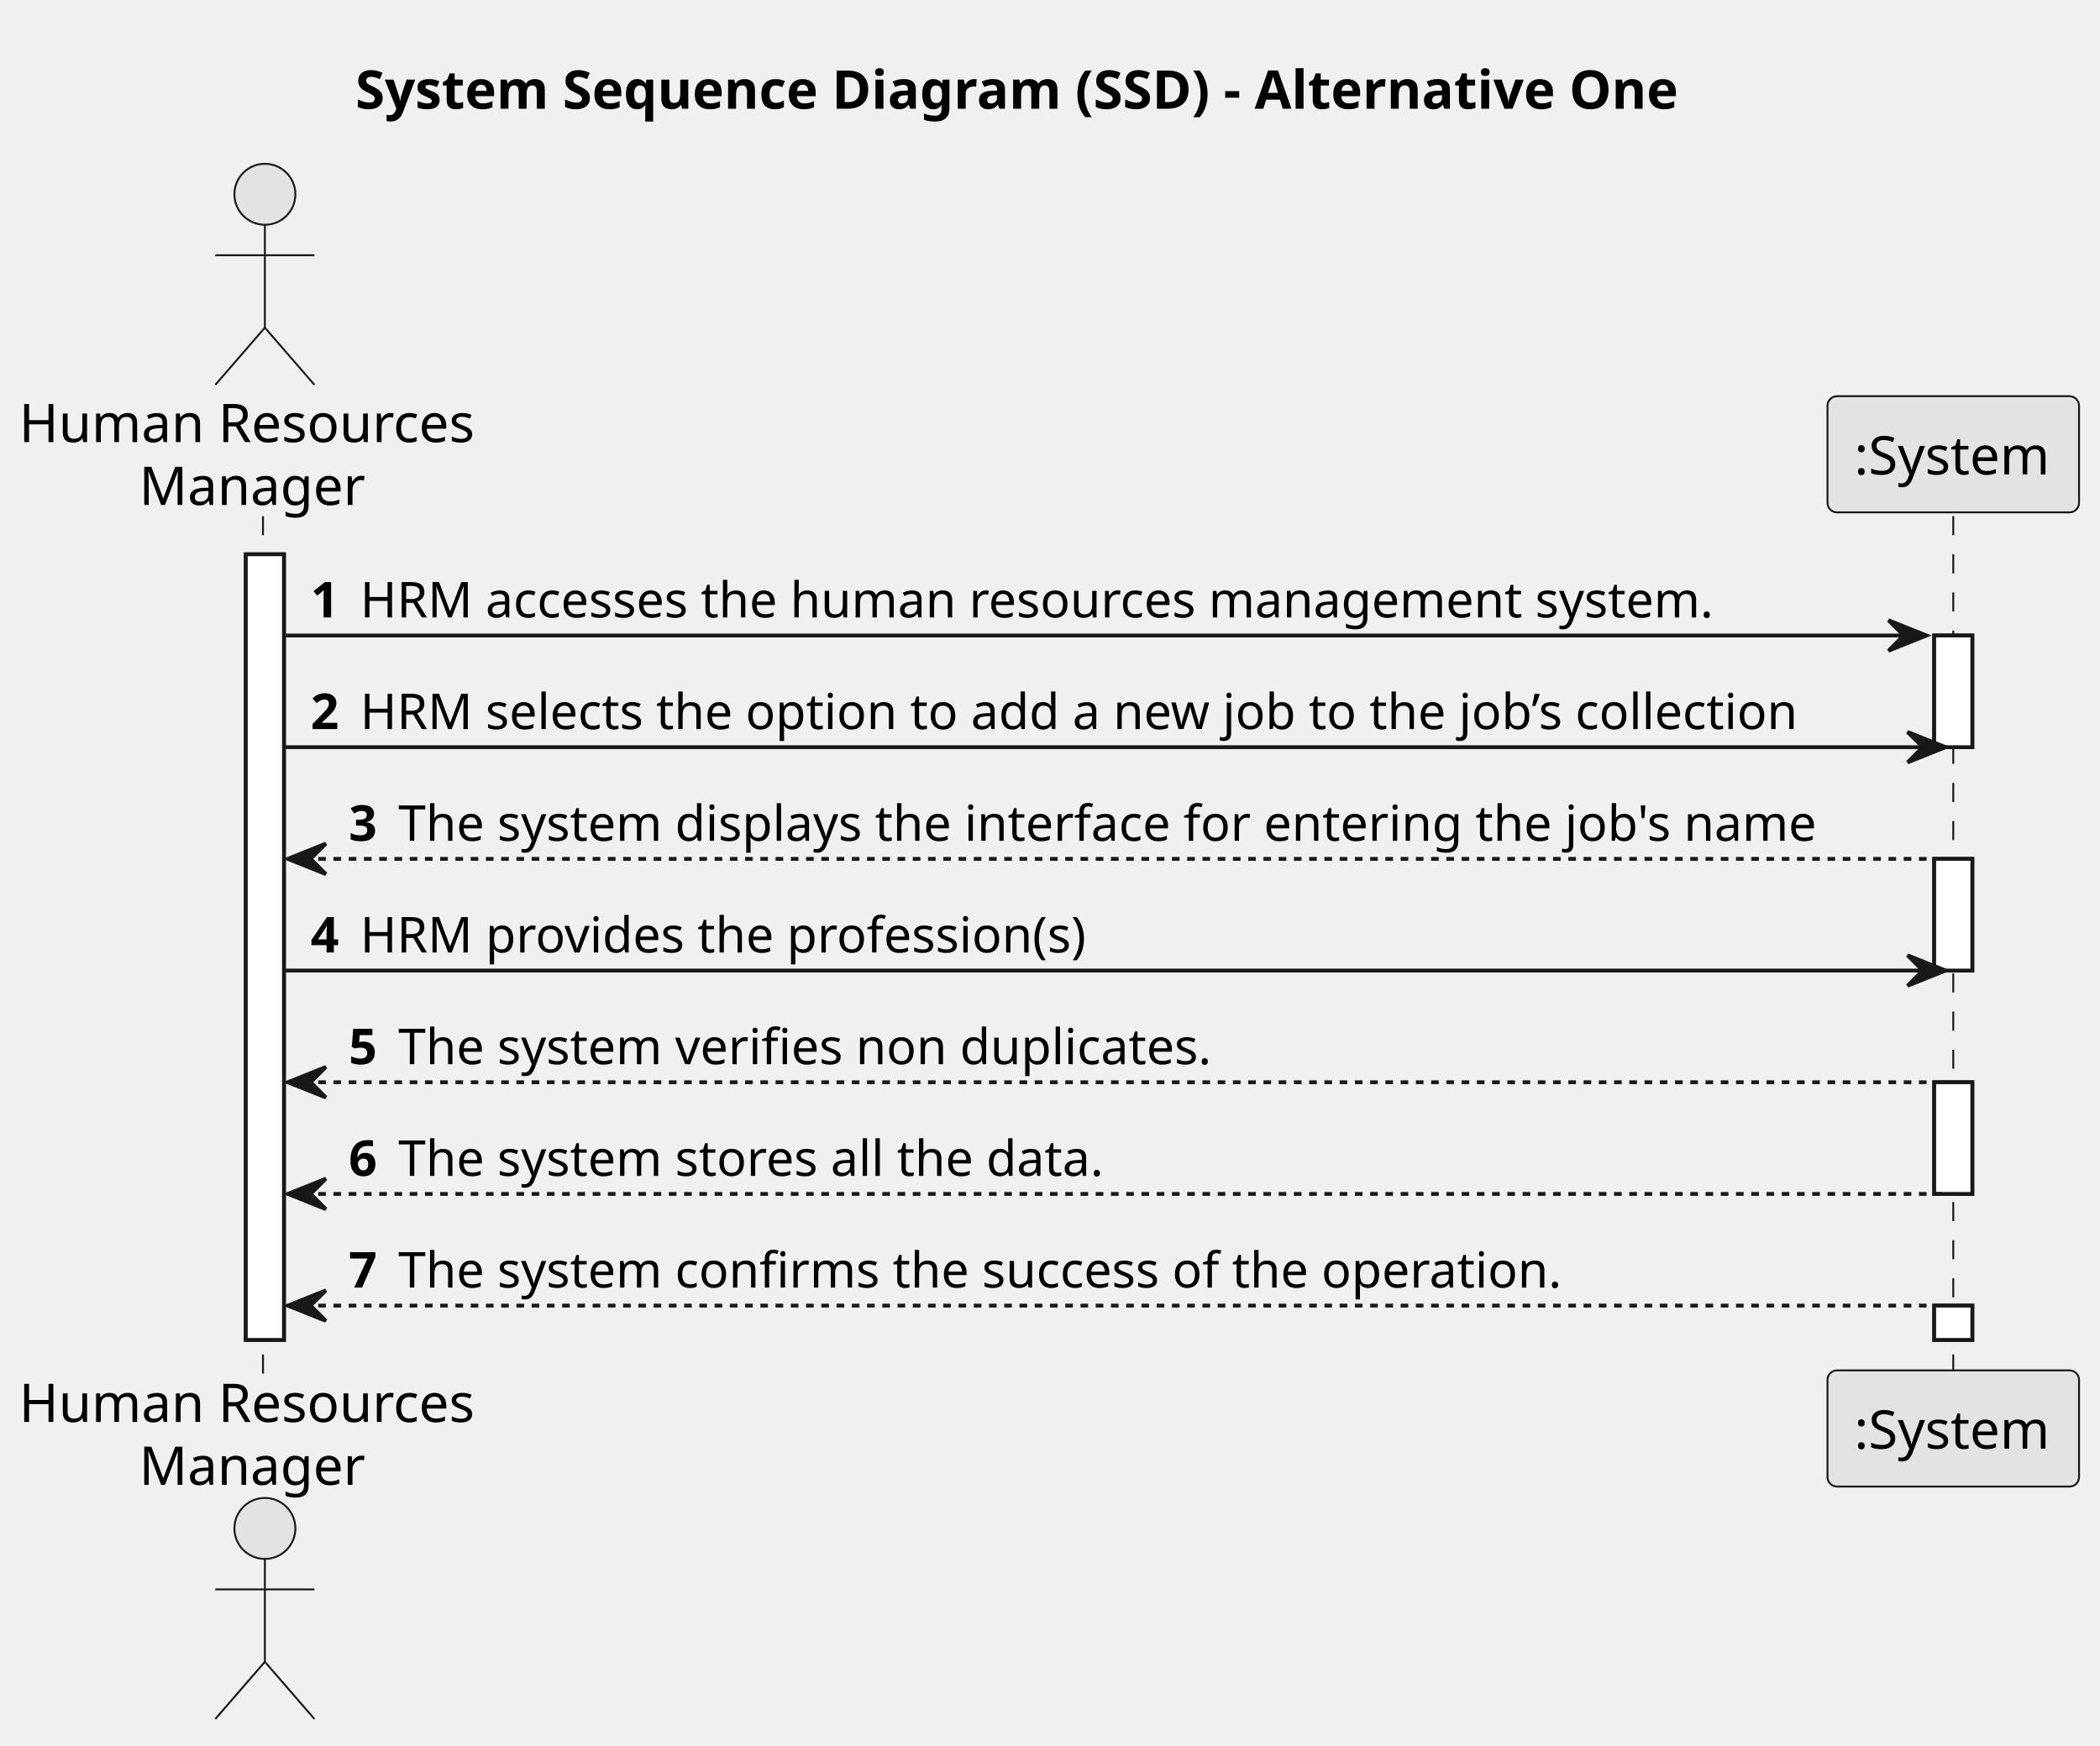
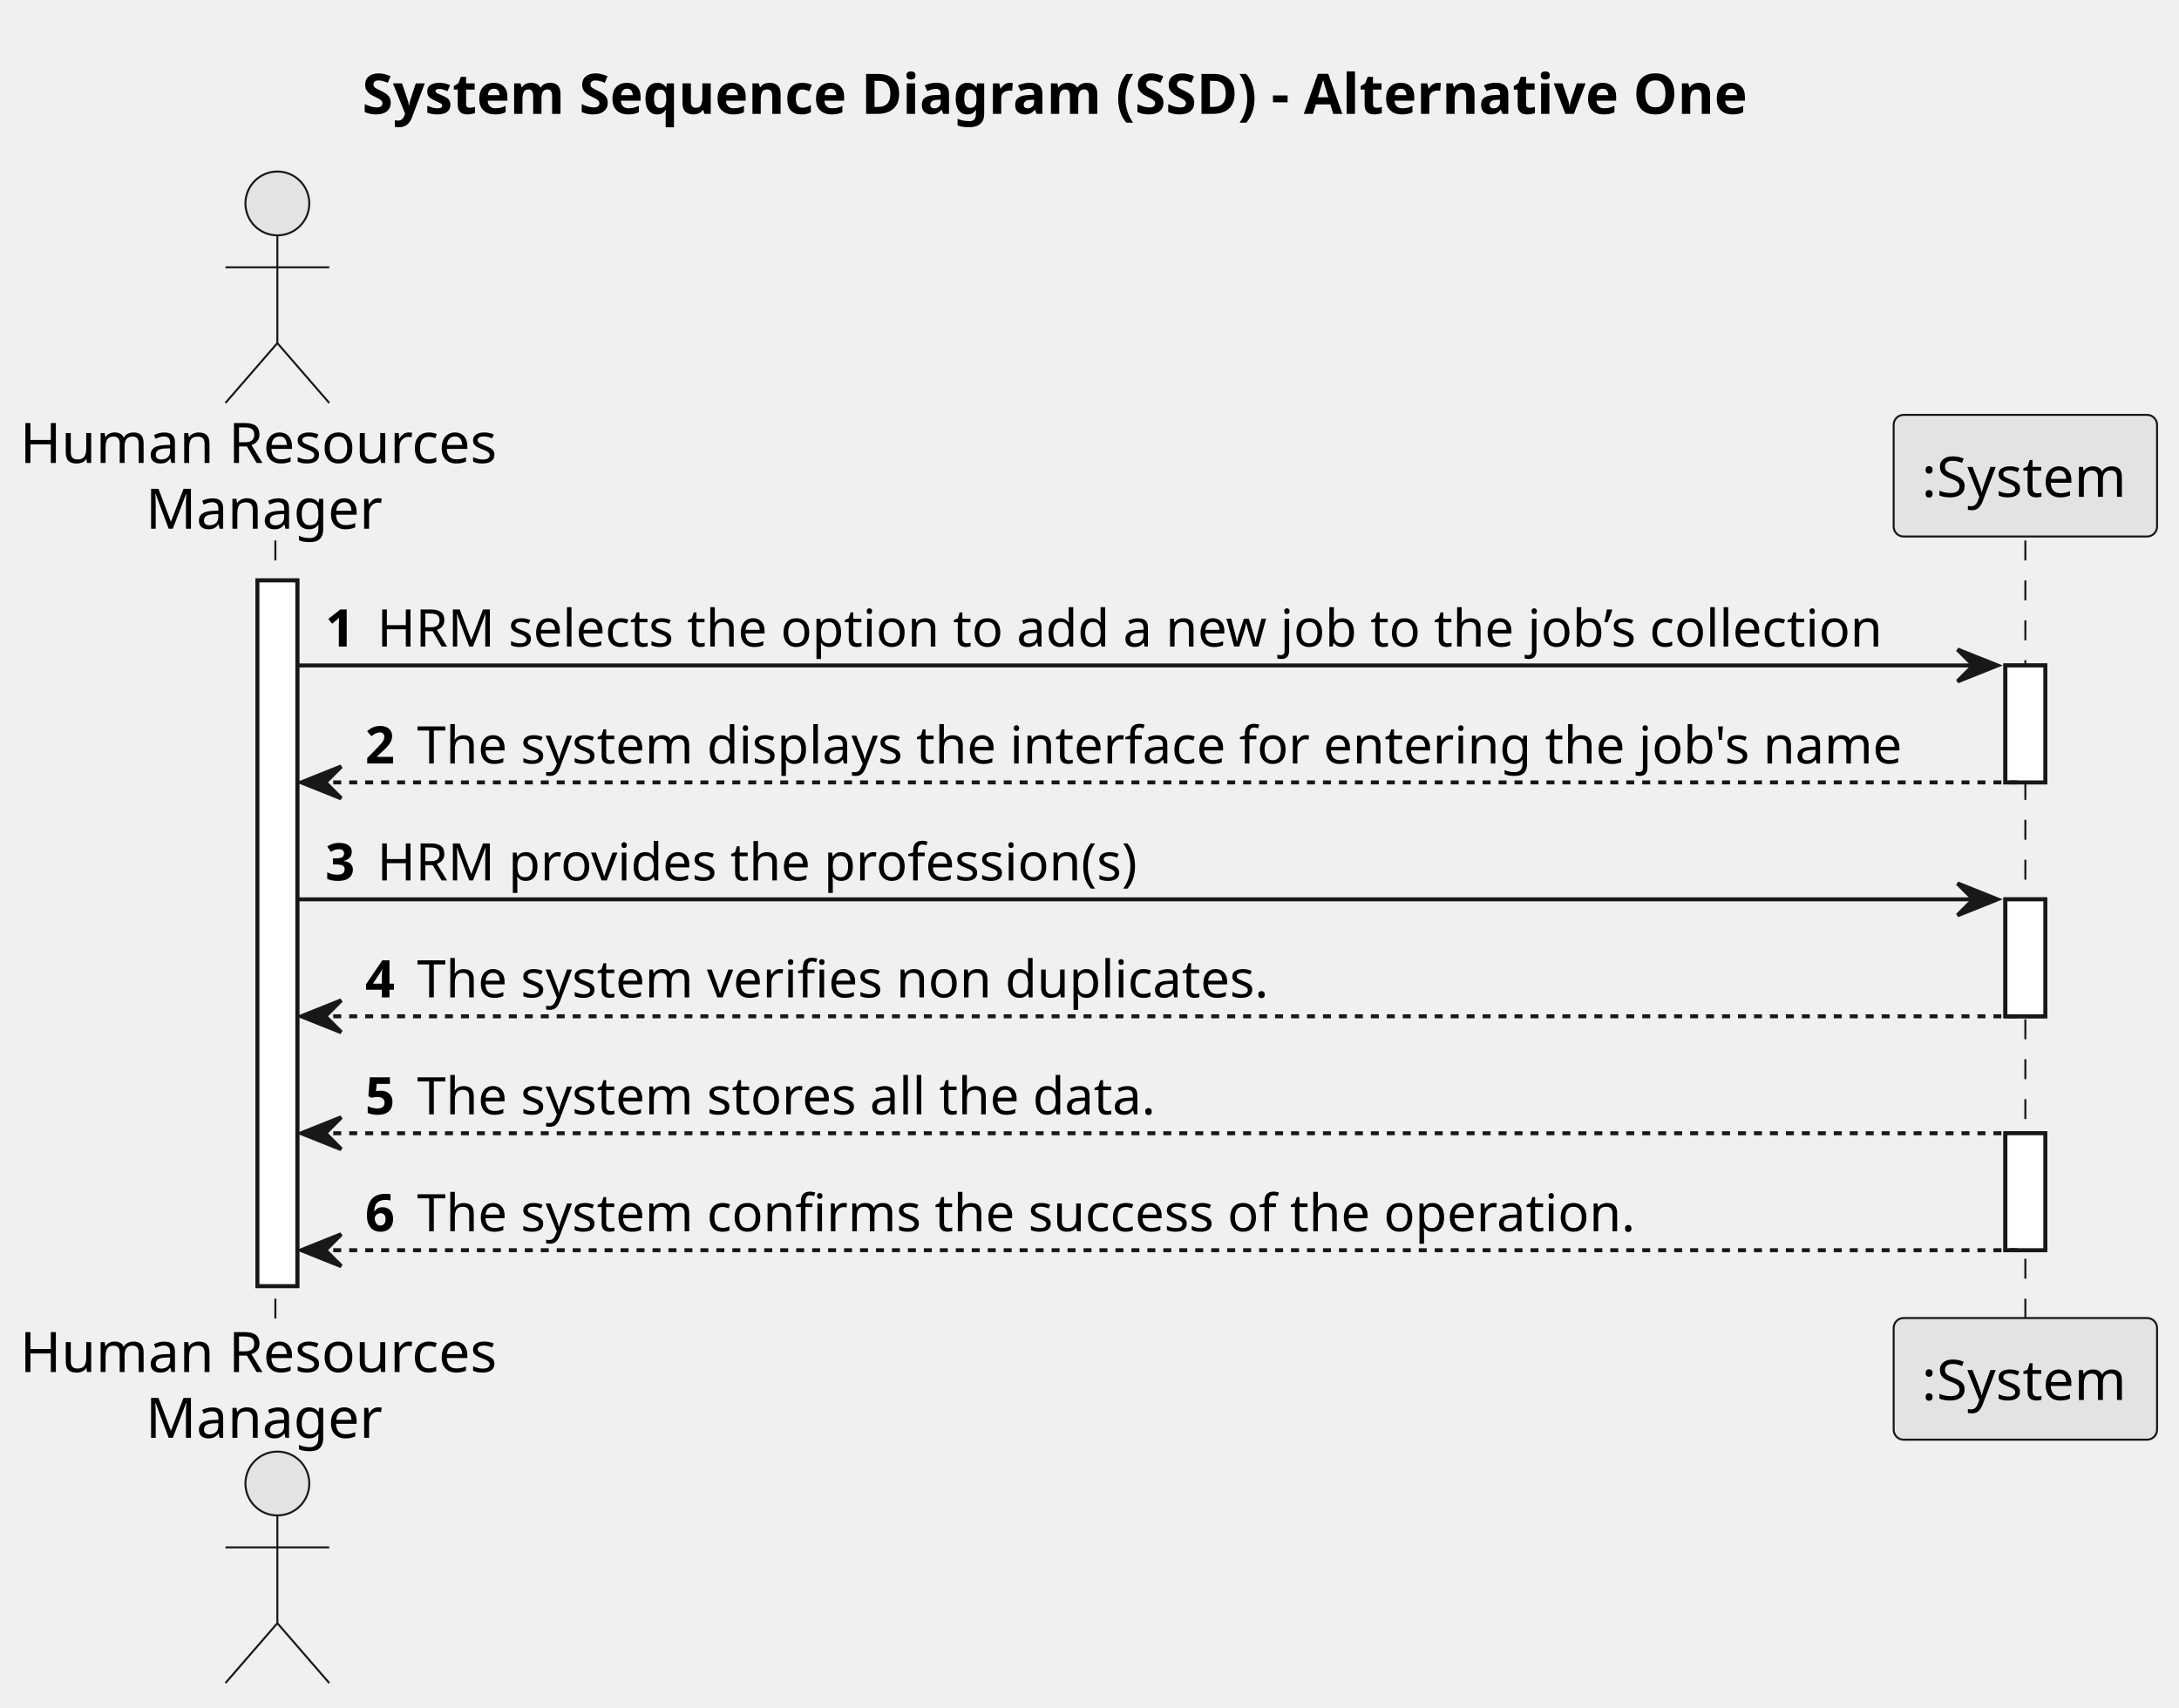
- <svg xmlns="http://www.w3.org/2000/svg" contentStyleType="text/css" height="458px" preserveAspectRatio="none" style="width:551px;height:458px;background:#FFFFFF;" version="1.1" viewBox="0 0 551 458" width="551px" zoomAndPan="magnify">
+ <svg xmlns="http://www.w3.org/2000/svg" contentStyleType="text/css" height="428px" preserveAspectRatio="none" style="width:546px;height:428px;background:#FFFFFF;" version="1.1" viewBox="0 0 546 428" width="546px" zoomAndPan="magnify">
  <defs />
  <g>
-     <text fill="#000000" font-family="sans-serif" font-size="14" font-weight="bold" lengthAdjust="spacing" textLength="363" x="93.25" y="28.535">System Sequence Diagram (SSD) - Alternative One</text>
-     <rect fill="#FFFFFF" height="206.174" style="stroke:#181818;stroke-width:1.0;" width="10" x="64.5" y="145.465" />
-     <rect fill="#FFFFFF" height="29.311" style="stroke:#181818;stroke-width:1.0;" width="10" x="507.5" y="166.775" />
-     <rect fill="#FFFFFF" height="29.311" style="stroke:#181818;stroke-width:1.0;" width="10" x="507.5" y="225.397" />
-     <rect fill="#FFFFFF" height="29.311" style="stroke:#181818;stroke-width:1.0;" width="10" x="507.5" y="284.018" />
-     <rect fill="#FFFFFF" height="9" style="stroke:#181818;stroke-width:1.0;" width="10" x="507.5" y="342.639" />
-     <line style="stroke:#181818;stroke-width:0.5;stroke-dasharray:5.0,5.0;" x1="69" x2="69" y1="135.465" y2="360.639" />
-     <line style="stroke:#181818;stroke-width:0.5;stroke-dasharray:5.0,5.0;" x1="512.5" x2="512.5" y1="135.465" y2="360.639" />
+     <text fill="#000000" font-family="sans-serif" font-size="14" font-weight="bold" lengthAdjust="spacing" textLength="363" x="90.75" y="28.535">System Sequence Diagram (SSD) - Alternative One</text>
+     <rect fill="#FFFFFF" height="176.863" style="stroke:#181818;stroke-width:1.0;" width="10" x="64.5" y="145.465" />
+     <rect fill="#FFFFFF" height="29.311" style="stroke:#181818;stroke-width:1.0;" width="10" x="502.5" y="166.775" />
+     <rect fill="#FFFFFF" height="29.311" style="stroke:#181818;stroke-width:1.0;" width="10" x="502.5" y="225.397" />
+     <rect fill="#FFFFFF" height="29.311" style="stroke:#181818;stroke-width:1.0;" width="10" x="502.5" y="284.018" />
+     <line style="stroke:#181818;stroke-width:0.5;stroke-dasharray:5.0,5.0;" x1="69" x2="69" y1="135.465" y2="331.328" />
+     <line style="stroke:#181818;stroke-width:0.5;stroke-dasharray:5.0,5.0;" x1="507.5" x2="507.5" y1="135.465" y2="331.328" />
    <text fill="#000000" font-family="sans-serif" font-size="14" lengthAdjust="spacing" textLength="123" x="5" y="116.023">Human Resources</text>
    <text fill="#000000" font-family="sans-serif" font-size="14" lengthAdjust="spacing" textLength="60" x="36.5" y="132.512">Manager</text>
    <ellipse cx="69.5" cy="50.988" fill="#E3E3E3" rx="8" ry="8" style="stroke:#181818;stroke-width:0.5;" />
    <path d="M69.5,58.988 L69.5,85.988 M56.5,66.988 L82.5,66.988 M69.5,85.988 L56.5,100.988 M69.5,85.988 L82.5,100.988 " fill="none" style="stroke:#181818;stroke-width:0.5;" />
-     <text fill="#000000" font-family="sans-serif" font-size="14" lengthAdjust="spacing" textLength="123" x="5" y="373.174">Human Resources</text>
-     <text fill="#000000" font-family="sans-serif" font-size="14" lengthAdjust="spacing" textLength="60" x="36.5" y="389.662">Manager</text>
-     <ellipse cx="69.5" cy="401.115" fill="#E3E3E3" rx="8" ry="8" style="stroke:#181818;stroke-width:0.5;" />
-     <path d="M69.5,409.115 L69.5,436.115 M56.5,417.115 L82.5,417.115 M69.5,436.115 L56.5,451.115 M69.5,436.115 L82.5,451.115 " fill="none" style="stroke:#181818;stroke-width:0.5;" />
-     <rect fill="#E3E3E3" height="30.488" rx="2.5" ry="2.5" style="stroke:#181818;stroke-width:0.5;" width="66" x="479.5" y="103.977" />
-     <text fill="#000000" font-family="sans-serif" font-size="14" lengthAdjust="spacing" textLength="52" x="486.5" y="124.512">:System</text>
-     <rect fill="#E3E3E3" height="30.488" rx="2.5" ry="2.5" style="stroke:#181818;stroke-width:0.5;" width="66" x="479.5" y="359.639" />
-     <text fill="#000000" font-family="sans-serif" font-size="14" lengthAdjust="spacing" textLength="52" x="486.5" y="380.174">:System</text>
-     <rect fill="#FFFFFF" height="206.174" style="stroke:#181818;stroke-width:1.0;" width="10" x="64.5" y="145.465" />
-     <rect fill="#FFFFFF" height="29.311" style="stroke:#181818;stroke-width:1.0;" width="10" x="507.5" y="166.775" />
-     <rect fill="#FFFFFF" height="29.311" style="stroke:#181818;stroke-width:1.0;" width="10" x="507.5" y="225.397" />
-     <rect fill="#FFFFFF" height="29.311" style="stroke:#181818;stroke-width:1.0;" width="10" x="507.5" y="284.018" />
-     <rect fill="#FFFFFF" height="9" style="stroke:#181818;stroke-width:1.0;" width="10" x="507.5" y="342.639" />
-     <polygon fill="#181818" points="495.5,162.775,505.5,166.775,495.5,170.775,499.5,166.775" style="stroke:#181818;stroke-width:1.0;" />
-     <line style="stroke:#181818;stroke-width:1.0;" x1="74.5" x2="501.5" y1="166.775" y2="166.775" />
+     <text fill="#000000" font-family="sans-serif" font-size="14" lengthAdjust="spacing" textLength="123" x="5" y="343.863">Human Resources</text>
+     <text fill="#000000" font-family="sans-serif" font-size="14" lengthAdjust="spacing" textLength="60" x="36.5" y="360.352">Manager</text>
+     <ellipse cx="69.5" cy="371.805" fill="#E3E3E3" rx="8" ry="8" style="stroke:#181818;stroke-width:0.5;" />
+     <path d="M69.5,379.805 L69.5,406.805 M56.5,387.805 L82.5,387.805 M69.5,406.805 L56.5,421.805 M69.5,406.805 L82.5,421.805 " fill="none" style="stroke:#181818;stroke-width:0.5;" />
+     <rect fill="#E3E3E3" height="30.488" rx="2.5" ry="2.5" style="stroke:#181818;stroke-width:0.5;" width="66" x="474.5" y="103.977" />
+     <text fill="#000000" font-family="sans-serif" font-size="14" lengthAdjust="spacing" textLength="52" x="481.5" y="124.512">:System</text>
+     <rect fill="#E3E3E3" height="30.488" rx="2.5" ry="2.5" style="stroke:#181818;stroke-width:0.5;" width="66" x="474.5" y="330.328" />
+     <text fill="#000000" font-family="sans-serif" font-size="14" lengthAdjust="spacing" textLength="52" x="481.5" y="350.863">:System</text>
+     <rect fill="#FFFFFF" height="176.863" style="stroke:#181818;stroke-width:1.0;" width="10" x="64.5" y="145.465" />
+     <rect fill="#FFFFFF" height="29.311" style="stroke:#181818;stroke-width:1.0;" width="10" x="502.5" y="166.775" />
+     <rect fill="#FFFFFF" height="29.311" style="stroke:#181818;stroke-width:1.0;" width="10" x="502.5" y="225.397" />
+     <rect fill="#FFFFFF" height="29.311" style="stroke:#181818;stroke-width:1.0;" width="10" x="502.5" y="284.018" />
+     <polygon fill="#181818" points="490.5,162.775,500.5,166.775,490.5,170.775,494.5,166.775" style="stroke:#181818;stroke-width:1.0;" />
+     <line style="stroke:#181818;stroke-width:1.0;" x1="74.5" x2="496.5" y1="166.775" y2="166.775" />
    <text fill="#000000" font-family="sans-serif" font-size="13" font-weight="bold" lengthAdjust="spacing" textLength="9" x="81.5" y="162.033">1</text>
-     <text fill="#000000" font-family="sans-serif" font-size="13" lengthAdjust="spacing" textLength="363" x="94.5" y="162.033">HRM accesses the human resources management system.</text>
-     <polygon fill="#181818" points="500.5,192.086,510.5,196.086,500.5,200.086,504.5,196.086" style="stroke:#181818;stroke-width:1.0;" />
-     <line style="stroke:#181818;stroke-width:1.0;" x1="74.5" x2="506.5" y1="196.086" y2="196.086" />
-     <text fill="#000000" font-family="sans-serif" font-size="13" font-weight="bold" lengthAdjust="spacing" textLength="9" x="81.5" y="191.344">2</text>
-     <text fill="#000000" font-family="sans-serif" font-size="13" lengthAdjust="spacing" textLength="396" x="94.5" y="191.344">HRM selects the option to add a new job to the job’s collection</text>
-     <polygon fill="#181818" points="85.5,221.397,75.5,225.397,85.5,229.397,81.5,225.397" style="stroke:#181818;stroke-width:1.0;" />
-     <line style="stroke:#181818;stroke-width:1.0;stroke-dasharray:2.0,2.0;" x1="79.5" x2="506.5" y1="225.397" y2="225.397" />
-     <text fill="#000000" font-family="sans-serif" font-size="13" font-weight="bold" lengthAdjust="spacing" textLength="9" x="91.5" y="220.654">3</text>
-     <text fill="#000000" font-family="sans-serif" font-size="13" lengthAdjust="spacing" textLength="385" x="104.5" y="220.654">The system displays the interface for entering the job's name</text>
-     <polygon fill="#181818" points="500.5,250.707,510.5,254.707,500.5,258.707,504.5,254.707" style="stroke:#181818;stroke-width:1.0;" />
-     <line style="stroke:#181818;stroke-width:1.0;" x1="74.5" x2="506.5" y1="254.707" y2="254.707" />
-     <text fill="#000000" font-family="sans-serif" font-size="13" font-weight="bold" lengthAdjust="spacing" textLength="9" x="81.5" y="249.965">4</text>
-     <text fill="#000000" font-family="sans-serif" font-size="13" lengthAdjust="spacing" textLength="197" x="94.5" y="249.965">HRM provides the profession(s)</text>
+     <text fill="#000000" font-family="sans-serif" font-size="13" lengthAdjust="spacing" textLength="396" x="94.5" y="162.033">HRM selects the option to add a new job to the job’s collection</text>
+     <polygon fill="#181818" points="85.5,192.086,75.5,196.086,85.5,200.086,81.5,196.086" style="stroke:#181818;stroke-width:1.0;" />
+     <line style="stroke:#181818;stroke-width:1.0;stroke-dasharray:2.0,2.0;" x1="79.5" x2="506.5" y1="196.086" y2="196.086" />
+     <text fill="#000000" font-family="sans-serif" font-size="13" font-weight="bold" lengthAdjust="spacing" textLength="9" x="91.5" y="191.344">2</text>
+     <text fill="#000000" font-family="sans-serif" font-size="13" lengthAdjust="spacing" textLength="385" x="104.5" y="191.344">The system displays the interface for entering the job's name</text>
+     <polygon fill="#181818" points="490.5,221.397,500.5,225.397,490.5,229.397,494.5,225.397" style="stroke:#181818;stroke-width:1.0;" />
+     <line style="stroke:#181818;stroke-width:1.0;" x1="74.5" x2="496.5" y1="225.397" y2="225.397" />
+     <text fill="#000000" font-family="sans-serif" font-size="13" font-weight="bold" lengthAdjust="spacing" textLength="9" x="81.5" y="220.654">3</text>
+     <text fill="#000000" font-family="sans-serif" font-size="13" lengthAdjust="spacing" textLength="197" x="94.5" y="220.654">HRM provides the profession(s)</text>
+     <polygon fill="#181818" points="85.5,250.707,75.5,254.707,85.5,258.707,81.5,254.707" style="stroke:#181818;stroke-width:1.0;" />
+     <line style="stroke:#181818;stroke-width:1.0;stroke-dasharray:2.0,2.0;" x1="79.5" x2="506.5" y1="254.707" y2="254.707" />
+     <text fill="#000000" font-family="sans-serif" font-size="13" font-weight="bold" lengthAdjust="spacing" textLength="9" x="91.5" y="249.965">4</text>
+     <text fill="#000000" font-family="sans-serif" font-size="13" lengthAdjust="spacing" textLength="223" x="104.5" y="249.965">The system verifies non duplicates.</text>
    <polygon fill="#181818" points="85.5,280.018,75.5,284.018,85.5,288.018,81.5,284.018" style="stroke:#181818;stroke-width:1.0;" />
-     <line style="stroke:#181818;stroke-width:1.0;stroke-dasharray:2.0,2.0;" x1="79.5" x2="506.5" y1="284.018" y2="284.018" />
+     <line style="stroke:#181818;stroke-width:1.0;stroke-dasharray:2.0,2.0;" x1="79.5" x2="501.5" y1="284.018" y2="284.018" />
    <text fill="#000000" font-family="sans-serif" font-size="13" font-weight="bold" lengthAdjust="spacing" textLength="9" x="91.5" y="279.275">5</text>
-     <text fill="#000000" font-family="sans-serif" font-size="13" lengthAdjust="spacing" textLength="223" x="104.5" y="279.275">The system verifies non duplicates.</text>
+     <text fill="#000000" font-family="sans-serif" font-size="13" lengthAdjust="spacing" textLength="193" x="104.5" y="279.275">The system stores all the data.</text>
    <polygon fill="#181818" points="85.5,309.328,75.5,313.328,85.5,317.328,81.5,313.328" style="stroke:#181818;stroke-width:1.0;" />
-     <line style="stroke:#181818;stroke-width:1.0;stroke-dasharray:2.0,2.0;" x1="79.5" x2="511.5" y1="313.328" y2="313.328" />
+     <line style="stroke:#181818;stroke-width:1.0;stroke-dasharray:2.0,2.0;" x1="79.5" x2="506.5" y1="313.328" y2="313.328" />
    <text fill="#000000" font-family="sans-serif" font-size="13" font-weight="bold" lengthAdjust="spacing" textLength="9" x="91.5" y="308.586">6</text>
-     <text fill="#000000" font-family="sans-serif" font-size="13" lengthAdjust="spacing" textLength="193" x="104.5" y="308.586">The system stores all the data.</text>
-     <polygon fill="#181818" points="85.5,338.639,75.5,342.639,85.5,346.639,81.5,342.639" style="stroke:#181818;stroke-width:1.0;" />
-     <line style="stroke:#181818;stroke-width:1.0;stroke-dasharray:2.0,2.0;" x1="79.5" x2="506.5" y1="342.639" y2="342.639" />
-     <text fill="#000000" font-family="sans-serif" font-size="13" font-weight="bold" lengthAdjust="spacing" textLength="9" x="91.5" y="337.897">7</text>
-     <text fill="#000000" font-family="sans-serif" font-size="13" lengthAdjust="spacing" textLength="319" x="104.5" y="337.897">The system confirms the success of the operation.</text>
+     <text fill="#000000" font-family="sans-serif" font-size="13" lengthAdjust="spacing" textLength="319" x="104.5" y="308.586">The system confirms the success of the operation.</text>
  </g>
</svg>
